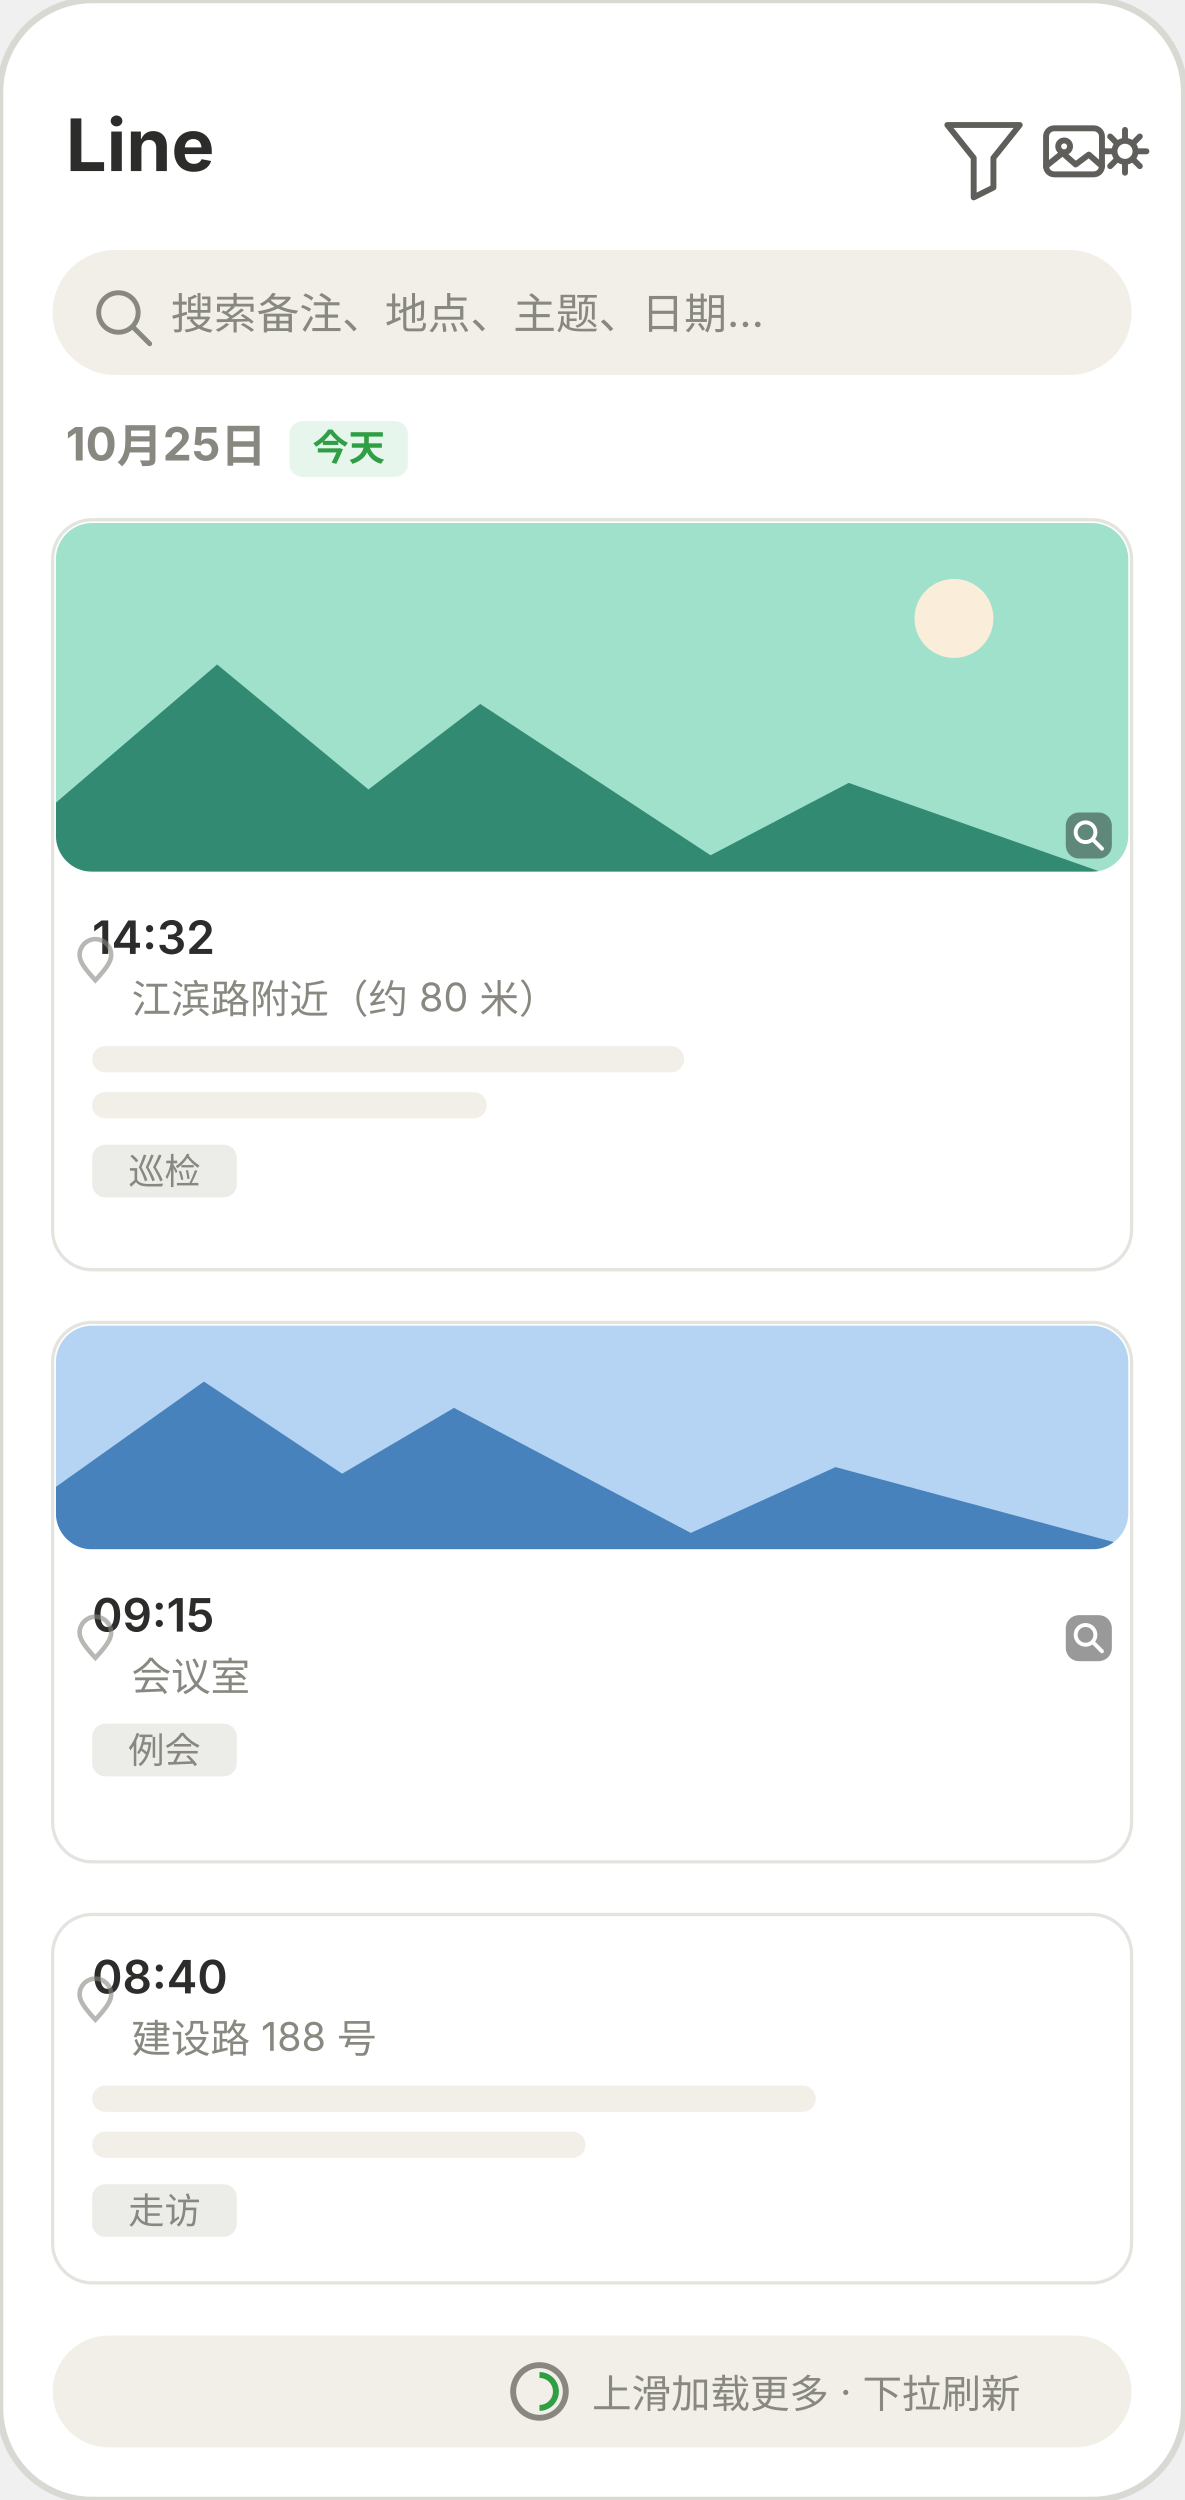
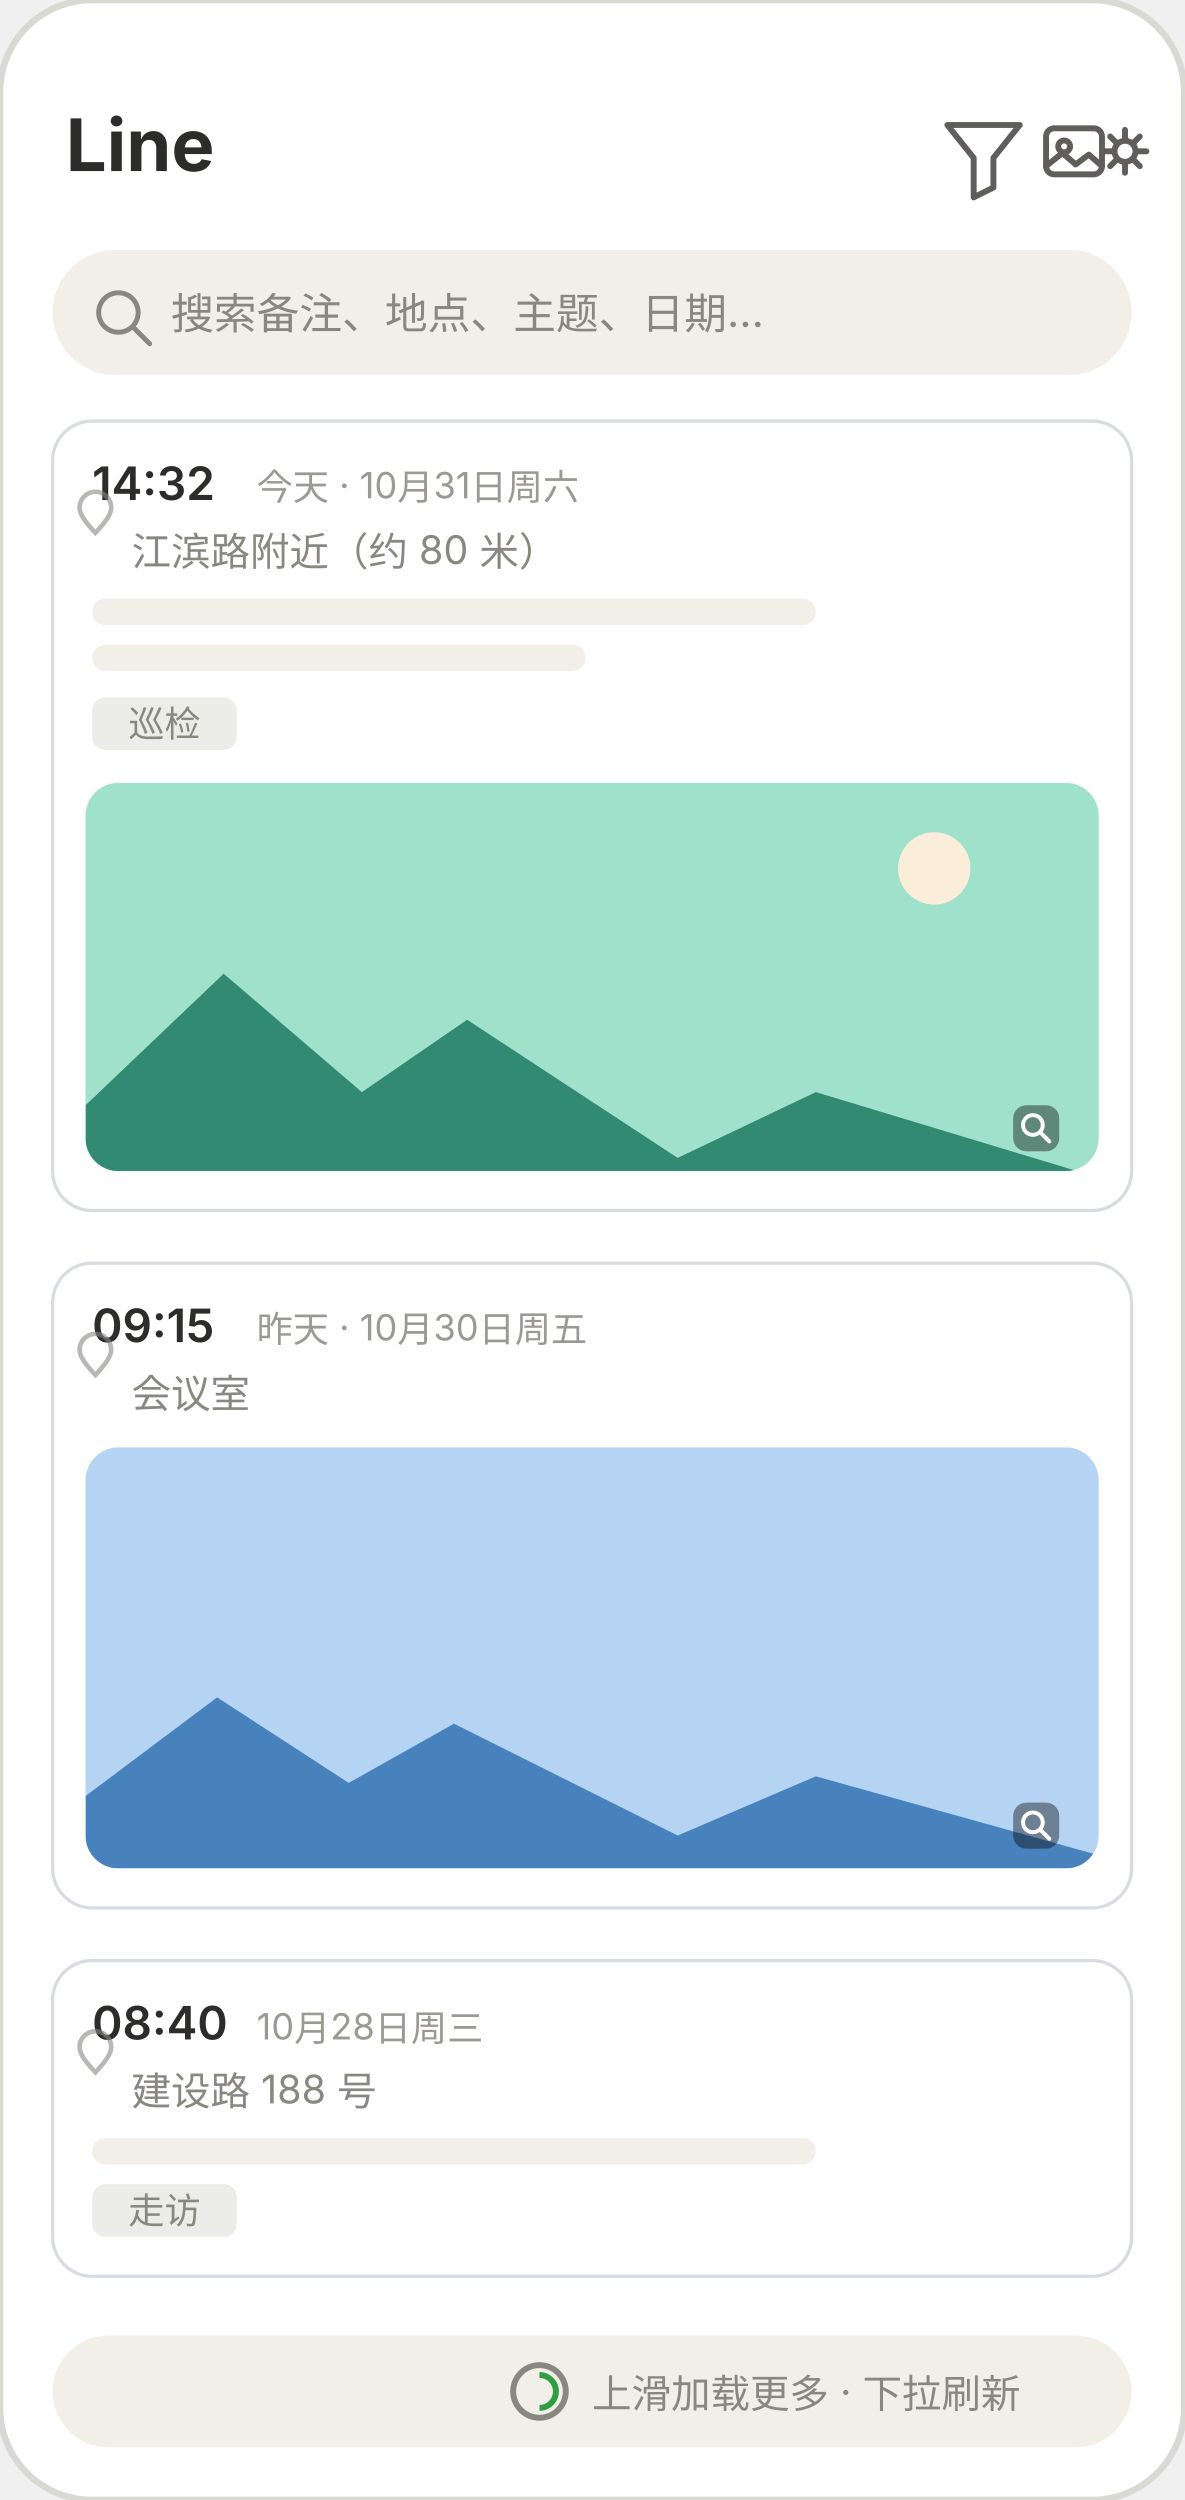
<svg xmlns="http://www.w3.org/2000/svg" viewBox="0 0 360 760" role="img">
  <rect x="0" y="0" width="360" height="760" rx="28" fill="#FFFFFF" stroke="#D9D9D4" stroke-width="2" />
  <text x="20" y="52" font-family="-apple-system,'Segoe UI','Microsoft YaHei',sans-serif" font-size="22" font-weight="700" fill="#2C2C2A">Line</text>
  <g stroke="#5F5E5A" stroke-width="1.8" fill="none" stroke-linecap="round" stroke-linejoin="round">
    <path d="M 288 38 h 22 l -8 10 v 9 l -6 3 v -12 z" />
    <rect x="318" y="39" width="17" height="14" rx="2.5" />
    <circle cx="323.5" cy="44.5" r="1.8" />
    <path d="M 318 50.5 l 5 -4 l 4 3.5 l 4 -3 l 4 3.5" />
    <circle cx="342" cy="46" r="3.2" />
    <path d="M 342 39.5 v 3 M 342 49.5 v 3 M 335.5 46 h 3 M 345.5 46 h 3 M 337.5 41.5 l 2.1 2.1 M 344.4 48.4 l 2.1 2.1 M 346.5 41.5 l -2.1 2.1 M 339.6 48.4 l -2.1 2.1" />
  </g>
  <rect x="16" y="76" width="328" height="38" rx="19" fill="#F1EFE8" />
  <circle cx="36" cy="95" r="6" fill="none" stroke="#888780" stroke-width="1.5" />
  <path d="M 40.5 99.5 l 5 5" stroke="#888780" stroke-width="1.5" stroke-linecap="round" />
  <text x="52" y="100" font-family="-apple-system,'Segoe UI','Microsoft YaHei',sans-serif" font-size="13" fill="#888780">搜索备注、地点、主题、日期…</text>
-   <text x="20" y="140" font-family="-apple-system,'Segoe UI','Microsoft YaHei',sans-serif" font-size="14" font-weight="700" fill="#888780">10月25日</text>
-   <rect x="88" y="128" width="36" height="17" rx="4" fill="#E6F6EC" />
-   <text x="106" y="140" font-family="-apple-system,'Segoe UI','Microsoft YaHei',sans-serif" font-size="11" font-weight="700" fill="#2F9E44" text-anchor="middle">今天</text>
  <g>
-     <rect x="16" y="158" width="328" height="228" rx="12" fill="#FFFFFF" stroke="#E4E4DF" stroke-width="1" />
+     <rect x="16" y="128" width="328" height="240" rx="12" fill="#FFFFFF" stroke="#D8DCE0" stroke-width="1" />
+     <text x="28" y="152" font-family="-apple-system,'Segoe UI','Microsoft YaHei',sans-serif" font-size="14" font-weight="600" fill="#2C2C2A">14:32</text>
+     <text x="78" y="152" font-family="-apple-system,'Segoe UI','Microsoft YaHei',sans-serif" font-size="11" fill="#888780" opacity="0.85">今天 · 10月31日周六</text>
+     <g stroke="#888780" stroke-width="1.4" fill="none" opacity="0.6">
+       <path d="M 29 163 c -3.5 -3.8 -4.8 -5.8 -4.8 -7.7 a 4.8 4.8 0 1 1 9.6 0 c 0 1.9 -1.3 3.9 -4.8 7.7 z" transform="translate(0,-1)" />
+     </g>
+     <text x="40" y="172" font-family="-apple-system,'Segoe UI','Microsoft YaHei',sans-serif" font-size="12" fill="#888780">江滨路附近（约 80 米）</text>
+     <rect x="28" y="182" width="220" height="8" rx="4" fill="#F1EFE8" />
+     <rect x="28" y="196" width="150" height="8" rx="4" fill="#F1EFE8" />
+     <rect x="28" y="212" width="44" height="16" rx="4" fill="#E4E4DF" opacity="0.7" />
+     <text x="50" y="224" font-family="-apple-system,'Segoe UI','Microsoft YaHei',sans-serif" font-size="11" fill="#888780" text-anchor="middle">巡检</text>
    <clipPath id="b1">
-       <rect x="17" y="159" width="326" height="106" rx="11" />
+       <rect x="26" y="238" width="308" height="118" rx="10" />
    </clipPath>
    <g clip-path="url(#b1)">
-       <rect x="17" y="159" width="326" height="106" fill="#9FE1CB" />
-       <circle cx="290" cy="188" r="12" fill="#FAEEDA" />
-       <path d="M 17 244 L 66 202 L 112 240 L 146 214 L 216 260 L 258 238 L 343 268 L 343 265 L 17 265 Z" fill="#0F6E56" opacity="0.75" />
+       <rect x="26" y="238" width="308" height="118" fill="#9FE1CB" />
+       <circle cx="284" cy="264" r="11" fill="#FAEEDA" />
+       <path d="M 26 336 L 68 296 L 110 332 L 142 310 L 206 352 L 248 332 L 334 358 L 334 356 L 26 356 Z" fill="#0F6E56" opacity="0.75" />
    </g>
-     <rect x="324" y="247" width="14" height="14" rx="4" fill="#000000" opacity="0.4" />
-     <circle cx="330" cy="253" r="3" fill="none" stroke="#FFFFFF" stroke-width="1.2" />
-     <path d="M 332.5 255.5 l 2.5 2.5" stroke="#FFFFFF" stroke-width="1.2" stroke-linecap="round" />
-     <text x="28" y="290" font-family="-apple-system,'Segoe UI','Microsoft YaHei',sans-serif" font-size="14" font-weight="600" fill="#2C2C2A">14:32</text>
-     <g stroke="#888780" stroke-width="1.4" fill="none" opacity="0.6">
-       <path d="M 29 299 c -3.5 -3.8 -4.8 -5.8 -4.8 -7.7 a 4.8 4.8 0 1 1 9.6 0 c 0 1.9 -1.3 3.9 -4.8 7.7 z" transform="translate(0,-1)" />
-     </g>
-     <text x="40" y="308" font-family="-apple-system,'Segoe UI','Microsoft YaHei',sans-serif" font-size="12" fill="#888780">江滨路附近（约 80 米）</text>
-     <rect x="28" y="318" width="180" height="8" rx="4" fill="#F1EFE8" />
-     <rect x="28" y="332" width="120" height="8" rx="4" fill="#F1EFE8" />
-     <rect x="28" y="348" width="44" height="16" rx="4" fill="#E4E4DF" opacity="0.7" />
-     <text x="50" y="360" font-family="-apple-system,'Segoe UI','Microsoft YaHei',sans-serif" font-size="11" fill="#888780" text-anchor="middle">巡检</text>
+     <rect x="308" y="336" width="14" height="14" rx="4" fill="#000000" opacity="0.4" />
+     <circle cx="314" cy="342" r="3" fill="none" stroke="#FFFFFF" stroke-width="1.2" />
+     <path d="M 316.5 344.5 l 2.5 2.5" stroke="#FFFFFF" stroke-width="1.2" stroke-linecap="round" />
  </g>
  <g>
-     <rect x="16" y="402" width="328" height="164" rx="12" fill="#FFFFFF" stroke="#E4E4DF" stroke-width="1" />
+     <rect x="16" y="384" width="328" height="196" rx="12" fill="#FFFFFF" stroke="#D8DCE0" stroke-width="1" />
+     <text x="28" y="408" font-family="-apple-system,'Segoe UI','Microsoft YaHei',sans-serif" font-size="14" font-weight="600" fill="#2C2C2A">09:15</text>
+     <text x="78" y="408" font-family="-apple-system,'Segoe UI','Microsoft YaHei',sans-serif" font-size="11" fill="#888780" opacity="0.85">昨天 · 10月30日周五</text>
+     <g stroke="#888780" stroke-width="1.4" fill="none" opacity="0.6">
+       <path d="M 29 419 c -3.5 -3.8 -4.8 -5.8 -4.8 -7.7 a 4.8 4.8 0 1 1 9.6 0 c 0 1.9 -1.3 3.9 -4.8 7.7 z" transform="translate(0,-1)" />
+     </g>
+     <text x="40" y="428" font-family="-apple-system,'Segoe UI','Microsoft YaHei',sans-serif" font-size="12" fill="#888780">会议室</text>
    <clipPath id="b2">
-       <rect x="17" y="403" width="326" height="68" rx="11" />
+       <rect x="26" y="440" width="308" height="128" rx="10" />
    </clipPath>
    <g clip-path="url(#b2)">
-       <rect x="17" y="403" width="326" height="68" fill="#B5D4F4" />
-       <path d="M 17 452 L 62 420 L 104 448 L 138 428 L 210 466 L 254 446 L 343 470 L 343 471 L 17 471 Z" fill="#185FA5" opacity="0.7" />
+       <rect x="26" y="440" width="308" height="128" fill="#B5D4F4" />
+       <path d="M 26 546 L 66 516 L 106 542 L 138 524 L 206 558 L 248 540 L 334 564 L 334 568 L 26 568 Z" fill="#185FA5" opacity="0.7" />
    </g>
-     <rect x="324" y="491" width="14" height="14" rx="4" fill="#000000" opacity="0.4" />
-     <circle cx="330" cy="497" r="3" fill="none" stroke="#FFFFFF" stroke-width="1.2" />
-     <path d="M 332.5 499.5 l 2.5 2.5" stroke="#FFFFFF" stroke-width="1.2" stroke-linecap="round" />
-     <text x="28" y="496" font-family="-apple-system,'Segoe UI','Microsoft YaHei',sans-serif" font-size="14" font-weight="600" fill="#2C2C2A">09:15</text>
-     <g stroke="#888780" stroke-width="1.4" fill="none" opacity="0.6">
-       <path d="M 29 505 c -3.5 -3.8 -4.8 -5.8 -4.8 -7.7 a 4.8 4.8 0 1 1 9.6 0 c 0 1.9 -1.3 3.9 -4.8 7.7 z" transform="translate(0,-1)" />
-     </g>
-     <text x="40" y="514" font-family="-apple-system,'Segoe UI','Microsoft YaHei',sans-serif" font-size="12" fill="#888780">会议室</text>
-     <rect x="28" y="524" width="44" height="16" rx="4" fill="#E4E4DF" opacity="0.7" />
-     <text x="50" y="536" font-family="-apple-system,'Segoe UI','Microsoft YaHei',sans-serif" font-size="11" fill="#888780" text-anchor="middle">例会</text>
+     <rect x="308" y="548" width="14" height="14" rx="4" fill="#000000" opacity="0.4" />
+     <circle cx="314" cy="554" r="3" fill="none" stroke="#FFFFFF" stroke-width="1.2" />
+     <path d="M 316.5 556.5 l 2.5 2.5" stroke="#FFFFFF" stroke-width="1.2" stroke-linecap="round" />
  </g>
  <g>
-     <rect x="16" y="582" width="328" height="112" rx="12" fill="#FFFFFF" stroke="#E4E4DF" stroke-width="1" />
-     <text x="28" y="606" font-family="-apple-system,'Segoe UI','Microsoft YaHei',sans-serif" font-size="14" font-weight="600" fill="#2C2C2A">08:40</text>
+     <rect x="16" y="596" width="328" height="96" rx="12" fill="#FFFFFF" stroke="#D8DCE0" stroke-width="1" />
+     <text x="28" y="620" font-family="-apple-system,'Segoe UI','Microsoft YaHei',sans-serif" font-size="14" font-weight="600" fill="#2C2C2A">08:40</text>
+     <text x="78" y="620" font-family="-apple-system,'Segoe UI','Microsoft YaHei',sans-serif" font-size="11" fill="#888780" opacity="0.85">10月28日周三</text>
    <g stroke="#888780" stroke-width="1.4" fill="none" opacity="0.6">
-       <path d="M 29 615 c -3.5 -3.8 -4.8 -5.8 -4.8 -7.7 a 4.8 4.8 0 1 1 9.6 0 c 0 1.9 -1.3 3.9 -4.8 7.7 z" transform="translate(0,-1)" />
+       <path d="M 29 631 c -3.5 -3.8 -4.8 -5.8 -4.8 -7.7 a 4.8 4.8 0 1 1 9.6 0 c 0 1.9 -1.3 3.9 -4.8 7.7 z" transform="translate(0,-1)" />
    </g>
-     <text x="40" y="624" font-family="-apple-system,'Segoe UI','Microsoft YaHei',sans-serif" font-size="12" fill="#888780">建设路 188 号</text>
-     <rect x="28" y="634" width="220" height="8" rx="4" fill="#F1EFE8" />
-     <rect x="28" y="648" width="150" height="8" rx="4" fill="#F1EFE8" />
+     <text x="40" y="640" font-family="-apple-system,'Segoe UI','Microsoft YaHei',sans-serif" font-size="12" fill="#888780">建设路 188 号</text>
+     <rect x="28" y="650" width="220" height="8" rx="4" fill="#F1EFE8" />
    <rect x="28" y="664" width="44" height="16" rx="4" fill="#E4E4DF" opacity="0.7" />
    <text x="50" y="676" font-family="-apple-system,'Segoe UI','Microsoft YaHei',sans-serif" font-size="11" fill="#888780" text-anchor="middle">走访</text>
  </g>
  <rect x="16" y="710" width="328" height="34" rx="17" fill="#F1EFE8" />
  <circle cx="164" cy="727" r="8" fill="none" stroke="#888780" stroke-width="1.8" />
  <path d="M 164 722 a 5 5 0 0 1 0 10" fill="none" stroke="#2F9E44" stroke-width="1.8" />
  <text x="180" y="732" font-family="-apple-system,'Segoe UI','Microsoft YaHei',sans-serif" font-size="12" fill="#888780">上滑加载更多 · 下拉刷新</text>
</svg>
